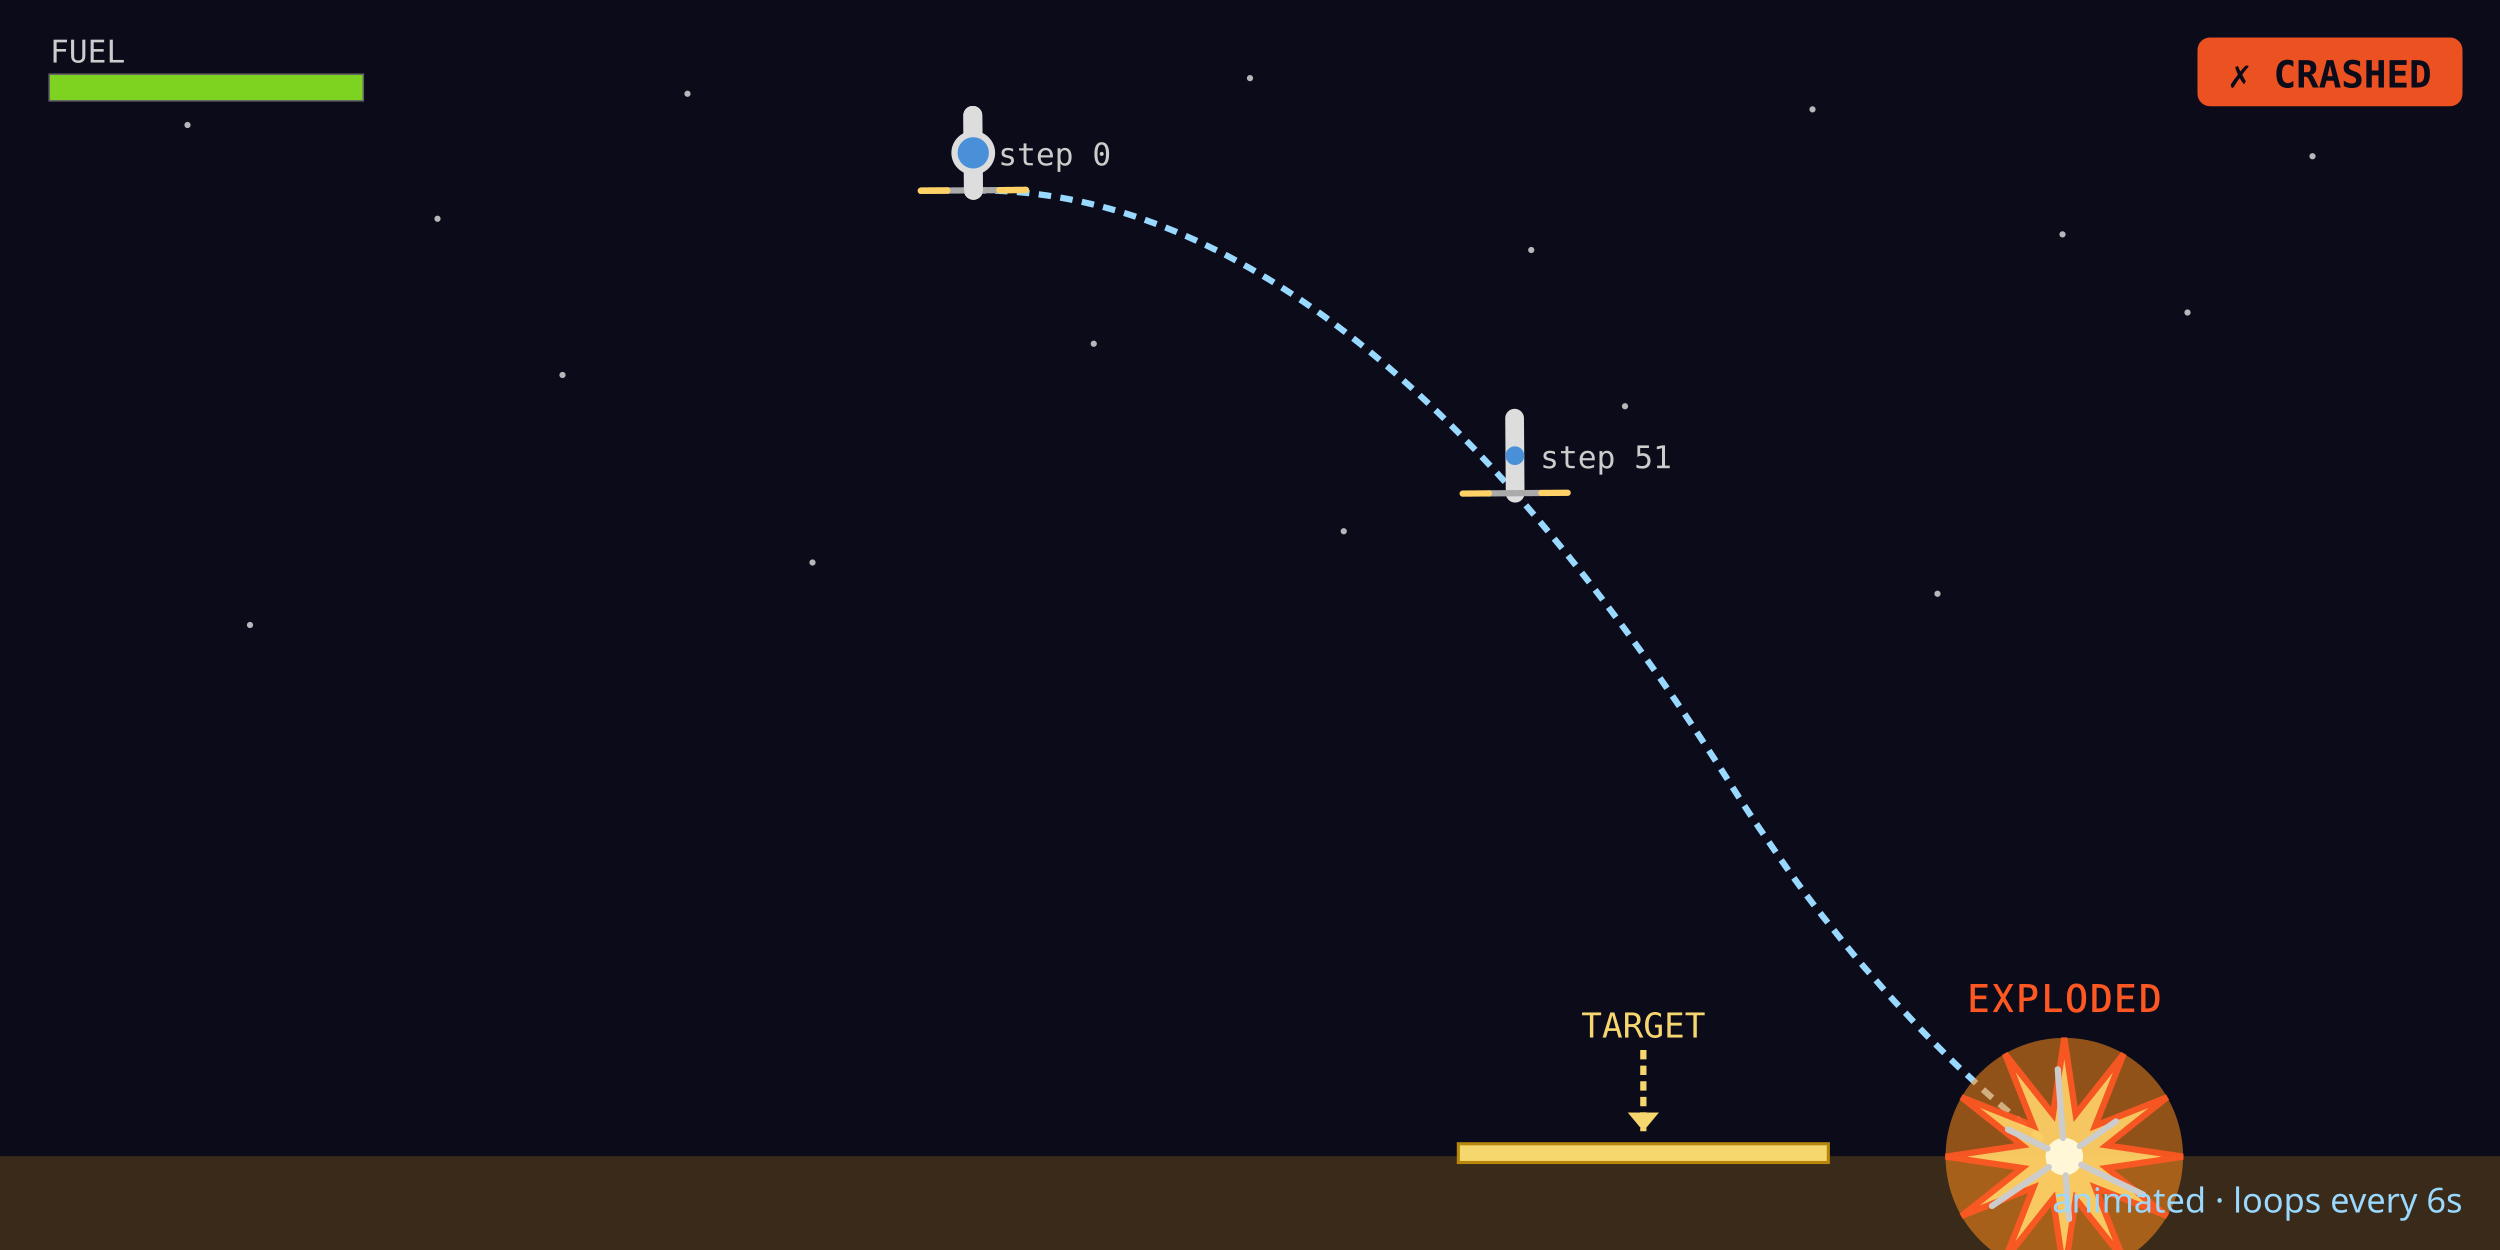
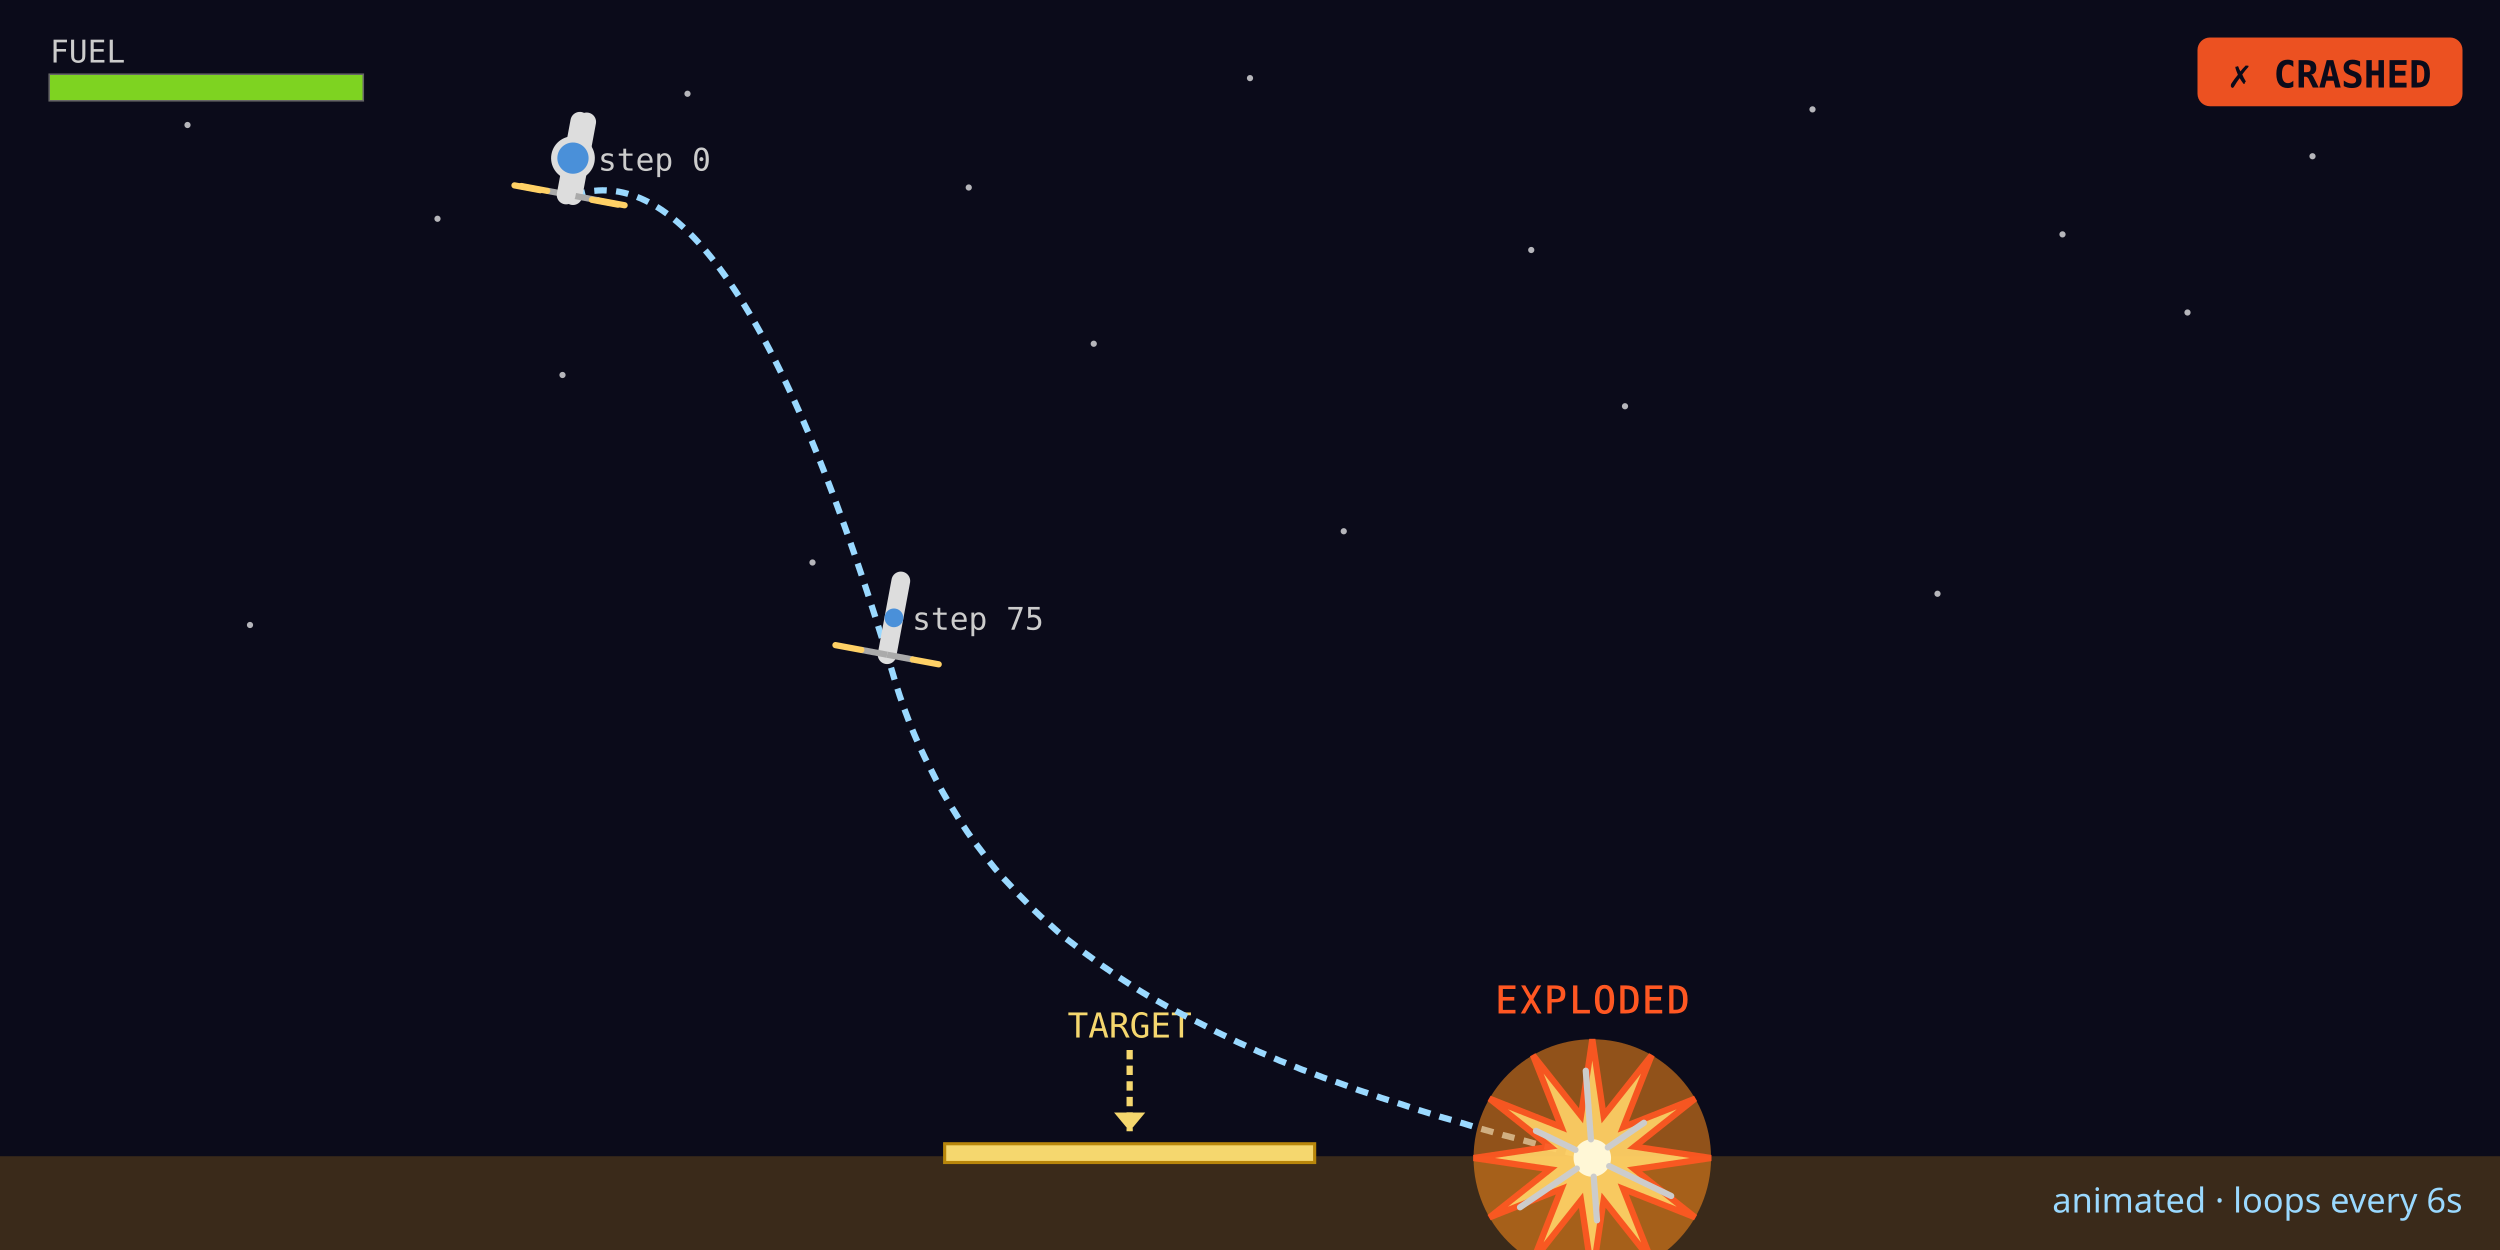
<svg xmlns="http://www.w3.org/2000/svg" viewBox="0 0 800 400" width="800" height="400" role="img" aria-label="Lunar lander champion descent trajectory (animated)">
  <rect width="800" height="400" fill="#0b0b1a" />
  <circle cx="60" cy="40" r="1" fill="#ffffff" opacity="0.7" />
  <circle cx="140" cy="70" r="1" fill="#ffffff" opacity="0.7" />
  <circle cx="220" cy="30" r="1" fill="#ffffff" opacity="0.7" />
  <circle cx="310" cy="60" r="1" fill="#ffffff" opacity="0.7" />
  <circle cx="400" cy="25" r="1" fill="#ffffff" opacity="0.7" />
  <circle cx="490" cy="80" r="1" fill="#ffffff" opacity="0.7" />
  <circle cx="580" cy="35" r="1" fill="#ffffff" opacity="0.7" />
  <circle cx="660" cy="75" r="1" fill="#ffffff" opacity="0.7" />
  <circle cx="740" cy="50" r="1" fill="#ffffff" opacity="0.7" />
  <circle cx="180" cy="120" r="1" fill="#ffffff" opacity="0.7" />
  <circle cx="350" cy="110" r="1" fill="#ffffff" opacity="0.7" />
  <circle cx="520" cy="130" r="1" fill="#ffffff" opacity="0.7" />
  <circle cx="700" cy="100" r="1" fill="#ffffff" opacity="0.7" />
  <circle cx="80" cy="200" r="1" fill="#ffffff" opacity="0.7" />
  <circle cx="260" cy="180" r="1" fill="#ffffff" opacity="0.7" />
  <circle cx="430" cy="170" r="1" fill="#ffffff" opacity="0.7" />
  <circle cx="620" cy="190" r="1" fill="#ffffff" opacity="0.7" />
  <rect x="0" y="370.00" width="800" height="30.00" fill="#3a2a1a" />
-   <rect class="pad" x="466.67" y="366.00" width="118.40" height="6" fill="#f5d76e" stroke="#b8860b" />
+   <rect class="pad" x="302.29" y="366.00" width="118.40" height="6" fill="#f5d76e" stroke="#b8860b" />
  <g class="target-marker">
-     <line x1="525.87" y1="336.00" x2="525.87" y2="362.00" stroke="#f5d76e" stroke-width="2" stroke-dasharray="3 2" />
-     <polygon points="520.87,356.00 530.87,356.00 525.87,362.00" fill="#f5d76e" />
-     <text x="525.87" y="332.00" text-anchor="middle" font-family="monospace" font-size="11" fill="#f5d76e">TARGET</text>
+     <line x1="361.49" y1="336.00" x2="361.49" y2="362.00" stroke="#f5d76e" stroke-width="2" stroke-dasharray="3 2" />
+     <polygon points="356.49,356.00 366.49,356.00 361.49,362.00" fill="#f5d76e" />
+     <text x="361.49" y="332.00" text-anchor="middle" font-family="monospace" font-size="11" fill="#f5d76e">TARGET</text>
  </g>
-   <polyline class="trajectory" points="311.44,60.91 314.84,60.92 318.24,61.01 321.64,61.17 325.04,61.41 328.44,61.72 331.84,62.11 335.24,62.57 338.64,63.11 342.04,63.73 345.44,64.42 348.84,65.19 352.24,66.03 355.64,66.95 359.04,67.94 362.44,69.01 365.84,70.15 369.24,71.38 372.64,72.67 376.04,74.04 379.44,75.49 382.84,77.01 386.24,78.61 389.64,80.28 393.04,82.03 396.44,83.86 399.84,85.76 403.24,87.73 406.64,89.78 410.04,91.91 413.44,94.11 416.84,96.39 420.25,98.74 423.65,101.17 427.05,103.68 430.45,106.26 433.85,108.91 437.25,111.64 440.65,114.45 444.05,117.33 447.45,120.29 450.85,123.33 454.25,126.43 457.65,129.62 461.05,132.88 464.45,136.22 467.85,139.63 471.25,143.11 474.65,146.68 478.05,150.31 481.45,154.03 484.85,157.82 488.25,161.68 491.65,165.62 495.05,169.64 498.45,173.73 501.85,177.90 505.25,182.14 508.65,186.46 512.05,190.85 515.45,195.32 518.85,199.86 522.25,204.48 525.65,209.18 529.05,213.95 532.45,218.80 535.85,223.72 539.25,228.72 542.65,233.79 546.05,238.94 549.46,244.17 552.86,249.47 556.26,254.84 559.65,260.06 563.05,265.12 566.44,270.03 569.83,275.00 573.22,279.82 576.61,284.49 579.99,288.99 583.37,293.34 586.75,297.53 590.12,301.80 593.50,305.91 596.87,309.86 600.24,313.65 603.61,317.52 606.98,321.23 610.34,324.78 613.70,328.41 617.06,331.88 620.42,335.20 623.78,338.58 627.13,341.82 630.49,344.89 633.84,348.04 637.19,351.03 640.53,353.87 643.88,356.77 647.22,359.53 650.57,362.35 653.91,365.02 657.25,367.54 660.58,370.12" fill="none" stroke="#9ad9ff" stroke-width="2" stroke-dasharray="4 3" />
+   <polyline class="trajectory" points="183.35,62.60 184.69,62.17 186.03,61.80 187.37,61.49 188.71,61.25 190.05,61.07 191.39,60.96 192.73,60.91 194.07,60.93 195.41,61.01 196.75,61.15 198.09,61.36 199.43,61.64 200.77,61.98 202.11,62.39 203.45,62.86 204.79,63.39 206.13,63.99 207.47,64.65 208.82,65.38 210.16,66.18 211.50,67.03 212.84,67.96 214.18,68.94 215.52,70.00 216.86,71.11 218.20,72.30 219.54,73.54 220.88,74.85 222.22,76.23 223.56,77.67 224.90,79.18 226.24,80.75 227.58,82.38 228.92,84.08 230.26,85.85 231.60,87.68 232.94,89.57 234.28,91.53 235.62,93.55 236.96,95.64 238.30,97.79 239.64,100.01 240.98,102.29 242.32,104.64 243.66,107.05 245.00,109.53 246.34,112.07 247.68,114.68 249.02,117.35 250.36,120.08 251.70,122.88 253.04,125.75 254.38,128.68 255.72,131.67 257.06,134.73 258.40,137.85 259.74,141.04 261.08,144.30 262.42,147.61 263.76,151.00 265.10,154.45 266.44,157.96 267.78,161.53 269.12,165.18 270.46,168.88 271.80,172.65 273.14,176.49 274.48,180.39 275.82,184.36 277.16,188.39 278.50,192.48 279.84,196.64 281.18,200.87 282.52,205.16 283.87,209.51 285.21,213.93 286.55,218.41 287.95,222.76 289.43,226.98 290.97,231.07 292.58,235.03 294.26,238.85 296.01,242.55 297.82,246.11 299.64,249.73 301.52,253.23 303.47,256.59 305.48,259.82 307.50,263.12 309.59,266.28 311.74,269.32 313.96,272.22 316.18,275.18 318.47,278.02 320.82,280.72 323.25,283.29 325.67,285.92 328.16,288.43 330.65,291.00 333.21,293.43 335.84,295.74 338.46,298.11 341.16,300.35 343.92,302.45 346.68,304.62 349.51,306.66 352.34,308.77 355.24,310.74 358.14,312.78 361.10,314.68 364.07,316.65 367.10,318.49 370.20,320.20 373.30,321.97 376.47,323.61 379.63,325.31 382.87,326.88 386.11,328.52 389.34,330.22 392.65,331.80 395.95,333.43 399.32,334.93 402.69,336.50 406.13,337.94 409.57,339.44 413.08,340.81 416.58,342.25 420.16,343.55 423.73,344.92 427.37,346.15 431.01,347.45 434.66,348.82 438.37,350.05 442.08,351.35 445.85,352.52 449.63,353.75 453.41,355.04 457.25,356.21 461.10,357.44 465.01,358.53 468.92,359.70 472.84,360.92 476.82,362.02 480.80,363.18 484.84,364.21 488.89,365.30 492.94,366.46 497.06,367.48 501.17,368.58 505.36,369.53 509.54,370.56" fill="none" stroke="#9ad9ff" stroke-width="2" stroke-dasharray="4 3" />
  <g class="pose" data-step="0">
-     <line class="body" x1="311.44" y1="60.91" x2="311.25" y2="36.91" stroke="#dddddd" stroke-width="6" stroke-linecap="round" />
-     <line class="leg" x1="311.44" y1="60.91" x2="303.04" y2="60.97" stroke="#aaaaaa" stroke-width="2" />
-     <line class="leg" x1="311.44" y1="60.91" x2="319.84" y2="60.84" stroke="#aaaaaa" stroke-width="2" />
-     <circle class="hull" cx="311.35" cy="48.91" r="3" fill="#4a90d9" />
-     <line class="flame left" x1="303.04" y1="60.97" x2="294.64" y2="61.04" stroke="#ffd166" stroke-width="2" stroke-linecap="round" />
-     <line class="flame right" x1="319.84" y1="60.84" x2="328.24" y2="60.78" stroke="#ffd166" stroke-width="2" stroke-linecap="round" />
-     <text x="319.44" y="52.91" font-family="monospace" font-size="10" fill="#cccccc">step 0</text>
+     <line class="body" x1="183.35" y1="62.60" x2="187.74" y2="39.01" stroke="#dddddd" stroke-width="6" stroke-linecap="round" />
+     <line class="leg" x1="183.35" y1="62.60" x2="175.09" y2="61.07" stroke="#aaaaaa" stroke-width="2" />
+     <line class="leg" x1="183.35" y1="62.60" x2="191.61" y2="64.14" stroke="#aaaaaa" stroke-width="2" />
+     <circle class="hull" cx="185.55" cy="50.81" r="3" fill="#4a90d9" />
+     <line class="flame left" x1="175.09" y1="61.07" x2="166.84" y2="59.53" stroke="#ffd166" stroke-width="2" stroke-linecap="round" />
+     <line class="flame right" x1="191.61" y1="64.14" x2="199.87" y2="65.68" stroke="#ffd166" stroke-width="2" stroke-linecap="round" />
+     <text x="191.35" y="54.60" font-family="monospace" font-size="10" fill="#cccccc">step 0</text>
  </g>
-   <g class="pose" data-step="51">
-     <line class="body" x1="484.85" y1="157.82" x2="484.67" y2="133.82" stroke="#dddddd" stroke-width="6" stroke-linecap="round" />
-     <line class="leg" x1="484.85" y1="157.82" x2="476.45" y2="157.88" stroke="#aaaaaa" stroke-width="2" />
-     <line class="leg" x1="484.85" y1="157.82" x2="493.25" y2="157.75" stroke="#aaaaaa" stroke-width="2" />
-     <circle class="hull" cx="484.76" cy="145.82" r="3" fill="#4a90d9" />
-     <line class="flame left" x1="476.45" y1="157.88" x2="468.05" y2="157.95" stroke="#ffd166" stroke-width="2" stroke-linecap="round" />
-     <line class="flame right" x1="493.25" y1="157.75" x2="501.65" y2="157.69" stroke="#ffd166" stroke-width="2" stroke-linecap="round" />
-     <text x="492.85" y="149.82" font-family="monospace" font-size="10" fill="#cccccc">step 51</text>
+   <g class="pose" data-step="75">
+     <line class="body" x1="283.87" y1="209.51" x2="288.26" y2="185.91" stroke="#dddddd" stroke-width="6" stroke-linecap="round" />
+     <line class="leg" x1="283.87" y1="209.51" x2="275.61" y2="207.97" stroke="#aaaaaa" stroke-width="2" />
+     <line class="leg" x1="283.87" y1="209.51" x2="292.12" y2="211.05" stroke="#aaaaaa" stroke-width="2" />
+     <circle class="hull" cx="286.06" cy="197.71" r="3" fill="#4a90d9" />
+     <line class="flame left" x1="275.61" y1="207.97" x2="267.35" y2="206.44" stroke="#ffd166" stroke-width="2" stroke-linecap="round" />
+     <line class="flame right" x1="292.12" y1="211.05" x2="300.38" y2="212.58" stroke="#ffd166" stroke-width="2" stroke-linecap="round" />
+     <text x="291.87" y="201.51" font-family="monospace" font-size="10" fill="#cccccc">step 75</text>
  </g>
  <g class="explosion" data-outcome="crashed">
-     <circle class="fireball" cx="660.58" cy="370.12" r="38" fill="#ff8c1a" opacity="0.55">
+     <circle class="fireball" cx="509.54" cy="370.56" r="38" fill="#ff8c1a" opacity="0.55">
      <animate attributeName="r" values="38;43.70;38" dur="1.2s" repeatCount="indefinite" />
      <animate attributeName="opacity" values="0.55;0.85;0.55" dur="1.2s" repeatCount="indefinite" />
    </circle>
-     <polygon class="starburst" points="698.58,370.12 674.11,373.75 693.49,389.12 670.48,380.02 679.58,403.03 664.21,383.65 660.58,408.12 656.96,383.65 641.58,403.03 650.68,380.02 627.68,389.12 647.06,373.75 622.58,370.12 647.06,366.50 627.68,351.12 650.68,360.22 641.58,337.22 656.96,356.60 660.58,332.12 664.21,356.60 679.58,337.22 670.48,360.22 693.49,351.12 674.11,366.50" fill="#ffd166" stroke="#ff5722" stroke-width="2" opacity="0.92" />
-     <circle class="core" cx="660.58" cy="370.12" r="6" fill="#fff7d6" />
-     <line class="debris" x1="665.99" y1="372.73" x2="685.81" y2="382.27" stroke="#cccccc" stroke-width="2" stroke-linecap="round" />
-     <line class="debris" x1="661.03" y1="376.11" x2="662.08" y2="390.07" stroke="#cccccc" stroke-width="2" stroke-linecap="round" />
-     <line class="debris" x1="655.63" y1="373.50" x2="637.45" y2="385.90" stroke="#cccccc" stroke-width="2" stroke-linecap="round" />
-     <line class="debris" x1="655.18" y1="367.52" x2="642.56" y2="361.45" stroke="#cccccc" stroke-width="2" stroke-linecap="round" />
-     <line class="debris" x1="660.14" y1="364.14" x2="658.49" y2="342.20" stroke="#cccccc" stroke-width="2" stroke-linecap="round" />
-     <line class="debris" x1="665.54" y1="366.74" x2="677.11" y2="358.86" stroke="#cccccc" stroke-width="2" stroke-linecap="round" />
-     <text class="explosion-label" x="660.58" y="324.12" text-anchor="middle" font-family="monospace" font-size="13" font-weight="bold" fill="#ff5722" stroke="#0b0b1a" stroke-width="0.5">EXPLODED</text>
+     <polygon class="starburst" points="547.54,370.56 523.06,374.18 542.45,389.56 519.44,380.46 528.54,403.47 513.16,384.08 509.54,408.56 505.92,384.08 490.54,403.47 499.64,380.46 476.63,389.56 496.02,374.18 471.54,370.56 496.02,366.93 476.63,351.56 499.64,360.66 490.54,337.65 505.92,357.04 509.54,332.56 513.16,357.04 528.54,337.65 519.44,360.66 542.45,351.56 523.06,366.93" fill="#ffd166" stroke="#ff5722" stroke-width="2" opacity="0.92" />
+     <circle class="core" cx="509.54" cy="370.56" r="6" fill="#fff7d6" />
+     <line class="debris" x1="514.95" y1="373.16" x2="534.77" y2="382.71" stroke="#cccccc" stroke-width="2" stroke-linecap="round" />
+     <line class="debris" x1="509.99" y1="376.54" x2="511.03" y2="390.50" stroke="#cccccc" stroke-width="2" stroke-linecap="round" />
+     <line class="debris" x1="504.58" y1="373.94" x2="486.41" y2="386.33" stroke="#cccccc" stroke-width="2" stroke-linecap="round" />
+     <line class="debris" x1="504.13" y1="367.95" x2="491.52" y2="361.88" stroke="#cccccc" stroke-width="2" stroke-linecap="round" />
+     <line class="debris" x1="509.09" y1="364.58" x2="507.45" y2="342.64" stroke="#cccccc" stroke-width="2" stroke-linecap="round" />
+     <line class="debris" x1="514.50" y1="367.18" x2="526.06" y2="359.29" stroke="#cccccc" stroke-width="2" stroke-linecap="round" />
+     <text class="explosion-label" x="509.54" y="324.56" text-anchor="middle" font-family="monospace" font-size="13" font-weight="bold" fill="#ff5722" stroke="#0b0b1a" stroke-width="0.5">EXPLODED</text>
  </g>
-   <g class="animated-lander" transform="translate(311.44 48.91)">
-     <animateTransform attributeName="transform" type="translate" values="311.44,48.91;314.84,48.92;318.24,49.01;321.64,49.17;325.04,49.41;328.44,49.72;331.84,50.11;335.24,50.57;338.64,51.11;342.04,51.73;345.44,52.42;348.84,53.19;352.24,54.03;355.64,54.95;359.04,55.94;362.44,57.01;365.84,58.15;369.24,59.38;372.64,60.67;376.04,62.04;379.44,63.49;382.84,65.01;386.24,66.61;389.64,68.28;393.04,70.03;396.44,71.86;399.84,73.76;403.24,75.73;406.64,77.78;410.04,79.91;413.44,82.11;416.84,84.39;420.25,86.74;423.65,89.17;427.05,91.68;430.45,94.26;433.85,96.91;437.25,99.64;440.65,102.45;444.05,105.33;447.45,108.29;450.85,111.33;454.25,114.43;457.65,117.62;461.05,120.88;464.45,124.22;467.85,127.63;471.25,131.11;474.65,134.68;478.05,138.31;481.45,142.03;484.85,145.82;488.25,149.68;491.65,153.62;495.05,157.64;498.45,161.73;501.85,165.90;505.25,170.14;508.65,174.46;512.05,178.85;515.45,183.32;518.85,187.86;522.25,192.48;525.65,197.18;529.05,201.95;532.45,206.80;535.85,211.72;539.25,216.72;542.65,221.79;546.05,226.94;549.46,232.17;552.86,237.47;556.26,242.84;559.65,248.06;563.05,253.12;566.44,258.03;569.83,263.00;573.22,267.82;576.61,272.49;579.99,276.99;583.37,281.34;586.75,285.53;590.12,289.80;593.50,293.91;596.87,297.86;600.24,301.65;603.61,305.52;606.98,309.23;610.34,312.78;613.70,316.41;617.06,319.88;620.42,323.20;623.78,326.58;627.13,329.82;630.49,332.89;633.84,336.04;637.19,339.03;640.53,341.87;643.88,344.77;647.22,347.53;650.57,350.35;653.91,353.02;657.25,355.54;660.58,358.12" dur="6s" repeatCount="indefinite" calcMode="linear" />
-     <g class="lander-rotor" transform="rotate(-0.44)">
-       <animateTransform attributeName="transform" type="rotate" values="-0.44;-0.44;-0.44;-0.44;-0.44;-0.44;-0.44;-0.44;-0.44;-0.44;-0.44;-0.44;-0.44;-0.44;-0.44;-0.44;-0.44;-0.44;-0.44;-0.44;-0.44;-0.44;-0.44;-0.44;-0.44;-0.44;-0.44;-0.44;-0.44;-0.44;-0.44;-0.44;-0.44;-0.44;-0.44;-0.44;-0.44;-0.44;-0.44;-0.44;-0.44;-0.44;-0.44;-0.44;-0.44;-0.44;-0.44;-0.44;-0.44;-0.44;-0.44;-0.44;-0.44;-0.44;-0.44;-0.44;-0.44;-0.44;-0.44;-0.44;-0.44;-0.44;-0.44;-0.44;-0.44;-0.44;-0.44;-0.44;-0.44;-0.44;-0.44;-0.44;-0.44;-0.44;-0.44;-0.44;-0.44;-0.44;-0.44;-0.44;-0.44;-0.44;-0.44;-0.44;-0.44;-0.44;-0.44;-0.44;-0.44;-0.44;-0.44;-0.44;-0.44;-0.44;-0.44;-0.44;-0.44;-0.44;-0.44;-0.44;-0.44;-0.44;-0.44;-0.44" dur="6s" repeatCount="indefinite" calcMode="linear" />
+   <g class="animated-lander" transform="translate(183.35 50.60)">
+     <animateTransform attributeName="transform" type="translate" values="183.35,50.60;184.69,50.17;186.03,49.80;187.37,49.49;188.71,49.25;190.05,49.07;191.39,48.96;192.73,48.91;194.07,48.93;195.41,49.01;196.75,49.15;198.09,49.36;199.43,49.64;200.77,49.98;202.11,50.39;203.45,50.86;204.79,51.39;206.13,51.99;207.47,52.65;208.82,53.38;210.16,54.18;211.50,55.03;212.84,55.96;214.18,56.94;215.52,58.00;216.86,59.11;218.20,60.30;219.54,61.54;220.88,62.85;222.22,64.23;223.56,65.67;224.90,67.18;226.24,68.75;227.58,70.38;228.92,72.08;230.26,73.85;231.60,75.68;232.94,77.57;234.28,79.53;235.62,81.55;236.96,83.64;238.30,85.79;239.64,88.01;240.98,90.29;242.32,92.64;243.66,95.05;245.00,97.53;246.34,100.07;247.68,102.68;249.02,105.35;250.36,108.08;251.70,110.88;253.04,113.75;254.38,116.68;255.72,119.67;257.06,122.73;258.40,125.85;259.74,129.04;261.08,132.30;262.42,135.61;263.76,139.00;265.10,142.45;266.44,145.96;267.78,149.53;269.12,153.18;270.46,156.88;271.80,160.65;273.14,164.49;274.48,168.39;275.82,172.36;277.16,176.39;278.50,180.48;279.84,184.64;281.18,188.87;282.52,193.16;283.87,197.51;285.21,201.93;286.55,206.41;287.95,210.76;289.43,214.98;290.97,219.07;292.58,223.03;294.26,226.85;296.01,230.55;297.82,234.11;299.64,237.73;301.52,241.23;303.47,244.59;305.48,247.82;307.50,251.12;309.59,254.28;311.74,257.32;313.96,260.22;316.18,263.18;318.47,266.02;320.82,268.72;323.25,271.29;325.67,273.92;328.16,276.43;330.65,279.00;333.21,281.43;335.84,283.74;338.46,286.11;341.16,288.35;343.92,290.45;346.68,292.62;349.51,294.66;352.34,296.77;355.24,298.74;358.14,300.78;361.10,302.68;364.07,304.65;367.10,306.49;370.20,308.20;373.30,309.97;376.47,311.61;379.63,313.31;382.87,314.88;386.11,316.52;389.34,318.22;392.65,319.80;395.95,321.43;399.32,322.93;402.69,324.50;406.13,325.94;409.57,327.44;413.08,328.81;416.58,330.25;420.16,331.55;423.73,332.92;427.37,334.15;431.01,335.45;434.66,336.82;438.37,338.05;442.08,339.35;445.85,340.52;449.63,341.75;453.41,343.04;457.25,344.21;461.10,345.44;465.01,346.53;468.92,347.70;472.84,348.92;476.82,350.02;480.80,351.18;484.84,352.21;488.89,353.30;492.94,354.46;497.06,355.48;501.17,356.58;505.36,357.53;509.54,358.56" dur="6s" repeatCount="indefinite" calcMode="linear" />
+     <g class="lander-rotor" transform="rotate(10.54)">
+       <animateTransform attributeName="transform" type="rotate" values="10.54;10.54;10.54;10.54;10.54;10.54;10.54;10.54;10.54;10.54;10.54;10.54;10.54;10.54;10.54;10.54;10.54;10.54;10.54;10.54;10.54;10.54;10.54;10.54;10.54;10.54;10.54;10.54;10.54;10.54;10.54;10.54;10.54;10.54;10.54;10.54;10.54;10.54;10.54;10.54;10.54;10.54;10.54;10.54;10.54;10.54;10.54;10.54;10.54;10.54;10.54;10.54;10.54;10.54;10.54;10.54;10.54;10.54;10.54;10.54;10.54;10.54;10.54;10.54;10.54;10.54;10.54;10.54;10.54;10.54;10.54;10.54;10.54;10.54;10.54;10.54;10.54;10.54;10.54;10.54;10.54;10.54;10.54;10.54;10.54;10.54;10.54;10.54;10.54;10.54;10.54;10.54;10.54;10.54;10.54;10.54;10.54;10.54;10.54;10.54;10.54;10.54;10.54;10.54;10.54;10.54;10.54;10.54;10.54;10.54;10.54;10.54;10.54;10.54;10.54;10.54;10.54;10.54;10.54;10.54;10.54;10.54;10.54;10.54;10.54;10.54;10.54;10.54;10.54;10.54;10.54;10.54;10.54;10.54;10.54;10.54;10.54;10.54;10.54;10.54;10.54;10.54;10.54;10.54;10.54;10.54;10.54;10.54;10.54;10.54;10.54;10.54" dur="6s" repeatCount="indefinite" calcMode="linear" />
      <line class="anim-body" x1="0" y1="-12.00" x2="0" y2="12.00" stroke="#dddddd" stroke-width="6" stroke-linecap="round" />
      <circle class="anim-hull" cx="0" cy="0" r="6" fill="#4a90d9" stroke="#dddddd" stroke-width="2" />
      <line class="anim-flame main" x1="0" y1="12.00" x2="0" y2="26.00" stroke="#ff8c1a" stroke-width="3" stroke-linecap="round" opacity="0">
-         <animate attributeName="opacity" values="0;0;0;0;0;0;0;0;0;0;0;0;0;0;0;0;0;0;0;0;0;0;0;0;0;0;0;0;0;0;0;0;0;0;0;0;0;0;0;0;0;0;0;0;0;0;0;0;0;0;0;0;0;0;0;0;0;0;0;0;0;0;0;0;0;0;0;0;0;0;0;0;1;1;1;0;1;1;1;1;1;0;1;1;1;0;1;1;0;1;1;0;1;1;0;1;1;0;1;0;1;1;0;0" dur="6s" repeatCount="indefinite" calcMode="discrete" />
+         <animate attributeName="opacity" values="0;0;0;0;0;0;0;0;0;0;0;0;0;0;0;0;0;0;0;0;0;0;0;0;0;0;0;0;0;0;0;0;0;0;0;0;0;0;0;0;0;0;0;0;0;0;0;0;0;0;0;0;0;0;0;0;0;0;0;0;0;0;0;0;0;0;0;0;0;0;0;0;0;0;0;0;0;1;1;1;1;1;1;1;0;1;1;1;0;1;1;1;0;1;1;1;0;1;0;1;1;0;1;1;0;1;0;1;0;1;0;1;1;0;1;0;1;0;0;1;0;1;0;1;0;1;0;1;0;1;0;0;1;0;1;0;0;1;0;1;0;0;1;0;1;0;0;1;0;1;0;0" dur="6s" repeatCount="indefinite" calcMode="discrete" />
      </line>
      <line class="anim-flame left" x1="-8.40" y1="12.00" x2="-16.80" y2="12.00" stroke="#ffd166" stroke-width="2" stroke-linecap="round" opacity="1">
-         <animate attributeName="opacity" values="1;1;1;1;1;1;1;1;1;1;1;1;1;1;1;1;1;1;1;1;1;1;1;1;1;1;1;1;1;1;1;1;1;1;1;1;1;1;1;1;1;1;1;1;1;1;1;1;1;1;1;1;1;1;1;1;1;1;1;1;1;1;1;1;1;1;1;1;1;1;1;1;1;1;1;1;1;1;1;1;1;1;1;1;1;1;1;1;1;1;1;1;1;1;1;1;1;1;1;1;1;1;1;0" dur="6s" repeatCount="indefinite" calcMode="discrete" />
+         <animate attributeName="opacity" values="1;1;1;1;1;1;1;1;1;1;1;1;1;1;1;1;1;1;1;1;1;1;1;1;1;1;1;1;1;1;1;1;1;1;1;1;1;1;1;1;1;1;1;1;1;1;1;1;1;1;1;1;1;1;1;1;1;1;1;1;1;1;1;1;1;1;1;1;1;1;1;1;1;1;1;1;1;1;1;1;1;1;1;1;1;1;1;1;1;1;1;1;1;1;1;1;1;1;1;1;1;1;1;1;1;1;1;1;1;1;1;1;1;1;1;1;1;1;1;1;1;1;1;1;1;1;1;1;1;1;1;1;1;1;1;1;1;1;1;1;1;1;1;1;1;1;1;1;1;1;1;0" dur="6s" repeatCount="indefinite" calcMode="discrete" />
      </line>
      <line class="anim-flame right" x1="8.40" y1="12.00" x2="16.80" y2="12.00" stroke="#ffd166" stroke-width="2" stroke-linecap="round" opacity="1">
-         <animate attributeName="opacity" values="1;1;1;1;1;1;1;1;1;1;1;1;1;1;1;1;1;1;1;1;1;1;1;1;1;1;1;1;1;1;1;1;1;1;1;1;1;1;1;1;1;1;1;1;1;1;1;1;1;1;1;1;1;1;1;1;1;1;1;1;1;1;1;1;1;1;1;1;1;1;1;1;1;1;1;1;1;1;1;1;1;1;1;1;1;1;1;1;1;1;1;1;1;1;1;1;1;1;1;1;1;1;1;0" dur="6s" repeatCount="indefinite" calcMode="discrete" />
+         <animate attributeName="opacity" values="1;1;1;1;1;1;1;1;1;1;1;1;1;1;1;1;1;1;1;1;1;1;1;1;1;1;1;1;1;1;1;1;1;1;1;1;1;1;1;1;1;1;1;1;1;1;1;1;1;1;1;1;1;1;1;1;1;1;1;1;1;1;1;1;1;1;1;1;1;1;1;1;1;1;1;1;1;1;1;1;1;1;1;1;1;1;1;1;1;1;1;1;1;1;1;1;1;1;1;1;1;1;1;1;1;1;1;1;1;1;1;1;1;1;1;1;1;1;1;1;1;1;1;1;1;1;1;1;1;1;1;1;1;1;1;1;1;1;1;1;1;1;1;1;1;1;1;1;1;1;1;0" dur="6s" repeatCount="indefinite" calcMode="discrete" />
      </line>
    </g>
  </g>
  <g class="hud">
    <text x="16" y="20.00" font-family="monospace" font-size="10" fill="#cccccc">FUEL</text>
    <rect class="hud-fuel-track" x="16" y="24" width="100" height="8" fill="#222" stroke="#666" stroke-width="1" />
    <rect class="hud-fuel-bar" x="16" y="24" width="100" height="8" fill="#7ed321">
-       <animate attributeName="width" values="100.00;99.98;99.96;99.94;99.92;99.90;99.88;99.86;99.84;99.82;99.80;99.78;99.76;99.74;99.72;99.70;99.68;99.66;99.64;99.62;99.60;99.58;99.55;99.53;99.51;99.49;99.47;99.45;99.43;99.41;99.39;99.37;99.35;99.33;99.31;99.29;99.27;99.25;99.23;99.21;99.19;99.17;99.15;99.13;99.11;99.09;99.07;99.05;99.03;99.01;98.99;98.97;98.95;98.93;98.91;98.89;98.87;98.85;98.83;98.81;98.79;98.77;98.75;98.73;98.71;98.69;98.66;98.64;98.62;98.60;98.58;98.56;98.54;98.47;98.40;98.33;98.31;98.24;98.17;98.10;98.03;97.96;97.94;97.87;97.80;97.72;97.70;97.63;97.56;97.54;97.47;97.40;97.38;97.31;97.24;97.22;97.15;97.08;97.06;96.99;96.97;96.90;96.82;96.80" dur="6s" repeatCount="indefinite" calcMode="linear" />
+       <animate attributeName="width" values="100.00;99.98;99.96;99.94;99.92;99.90;99.88;99.86;99.83;99.81;99.79;99.77;99.75;99.73;99.71;99.69;99.67;99.65;99.63;99.61;99.59;99.57;99.55;99.52;99.50;99.48;99.46;99.44;99.42;99.40;99.38;99.36;99.34;99.32;99.30;99.28;99.26;99.24;99.22;99.19;99.17;99.15;99.13;99.11;99.09;99.07;99.05;99.03;99.01;98.99;98.97;98.95;98.93;98.91;98.88;98.86;98.84;98.82;98.80;98.78;98.76;98.74;98.72;98.70;98.68;98.66;98.64;98.62;98.60;98.57;98.55;98.53;98.51;98.49;98.47;98.45;98.43;98.41;98.34;98.26;98.19;98.12;98.05;97.98;97.90;97.88;97.81;97.74;97.67;97.65;97.57;97.50;97.43;97.41;97.34;97.26;97.19;97.17;97.10;97.08;97.01;96.93;96.91;96.84;96.77;96.75;96.67;96.65;96.58;96.56;96.49;96.47;96.40;96.32;96.30;96.23;96.21;96.14;96.12;96.10;96.02;96.00;95.93;95.91;95.84;95.82;95.75;95.72;95.65;95.63;95.56;95.54;95.52;95.45;95.42;95.35;95.33;95.31;95.24;95.22;95.15;95.13;95.10;95.03;95.01;94.94;94.92;94.90;94.83;94.81;94.73;94.71" dur="6s" repeatCount="indefinite" calcMode="linear" />
    </rect>
  </g>
  <text x="788" y="388" text-anchor="end" font-family="sans-serif" font-size="11" fill="#9ad9ff">animated · loops every 6s</text>
  <g class="outcome-badge" data-outcome="crashed">
    <rect x="703.20" y="12" width="84.80" height="22" rx="4" fill="#ff5722" opacity="0.92" />
    <text x="745.60" y="28.00" text-anchor="middle" font-family="monospace" font-size="12" font-weight="bold" fill="#0b0b1a">✗ CRASHED</text>
  </g>
</svg>
